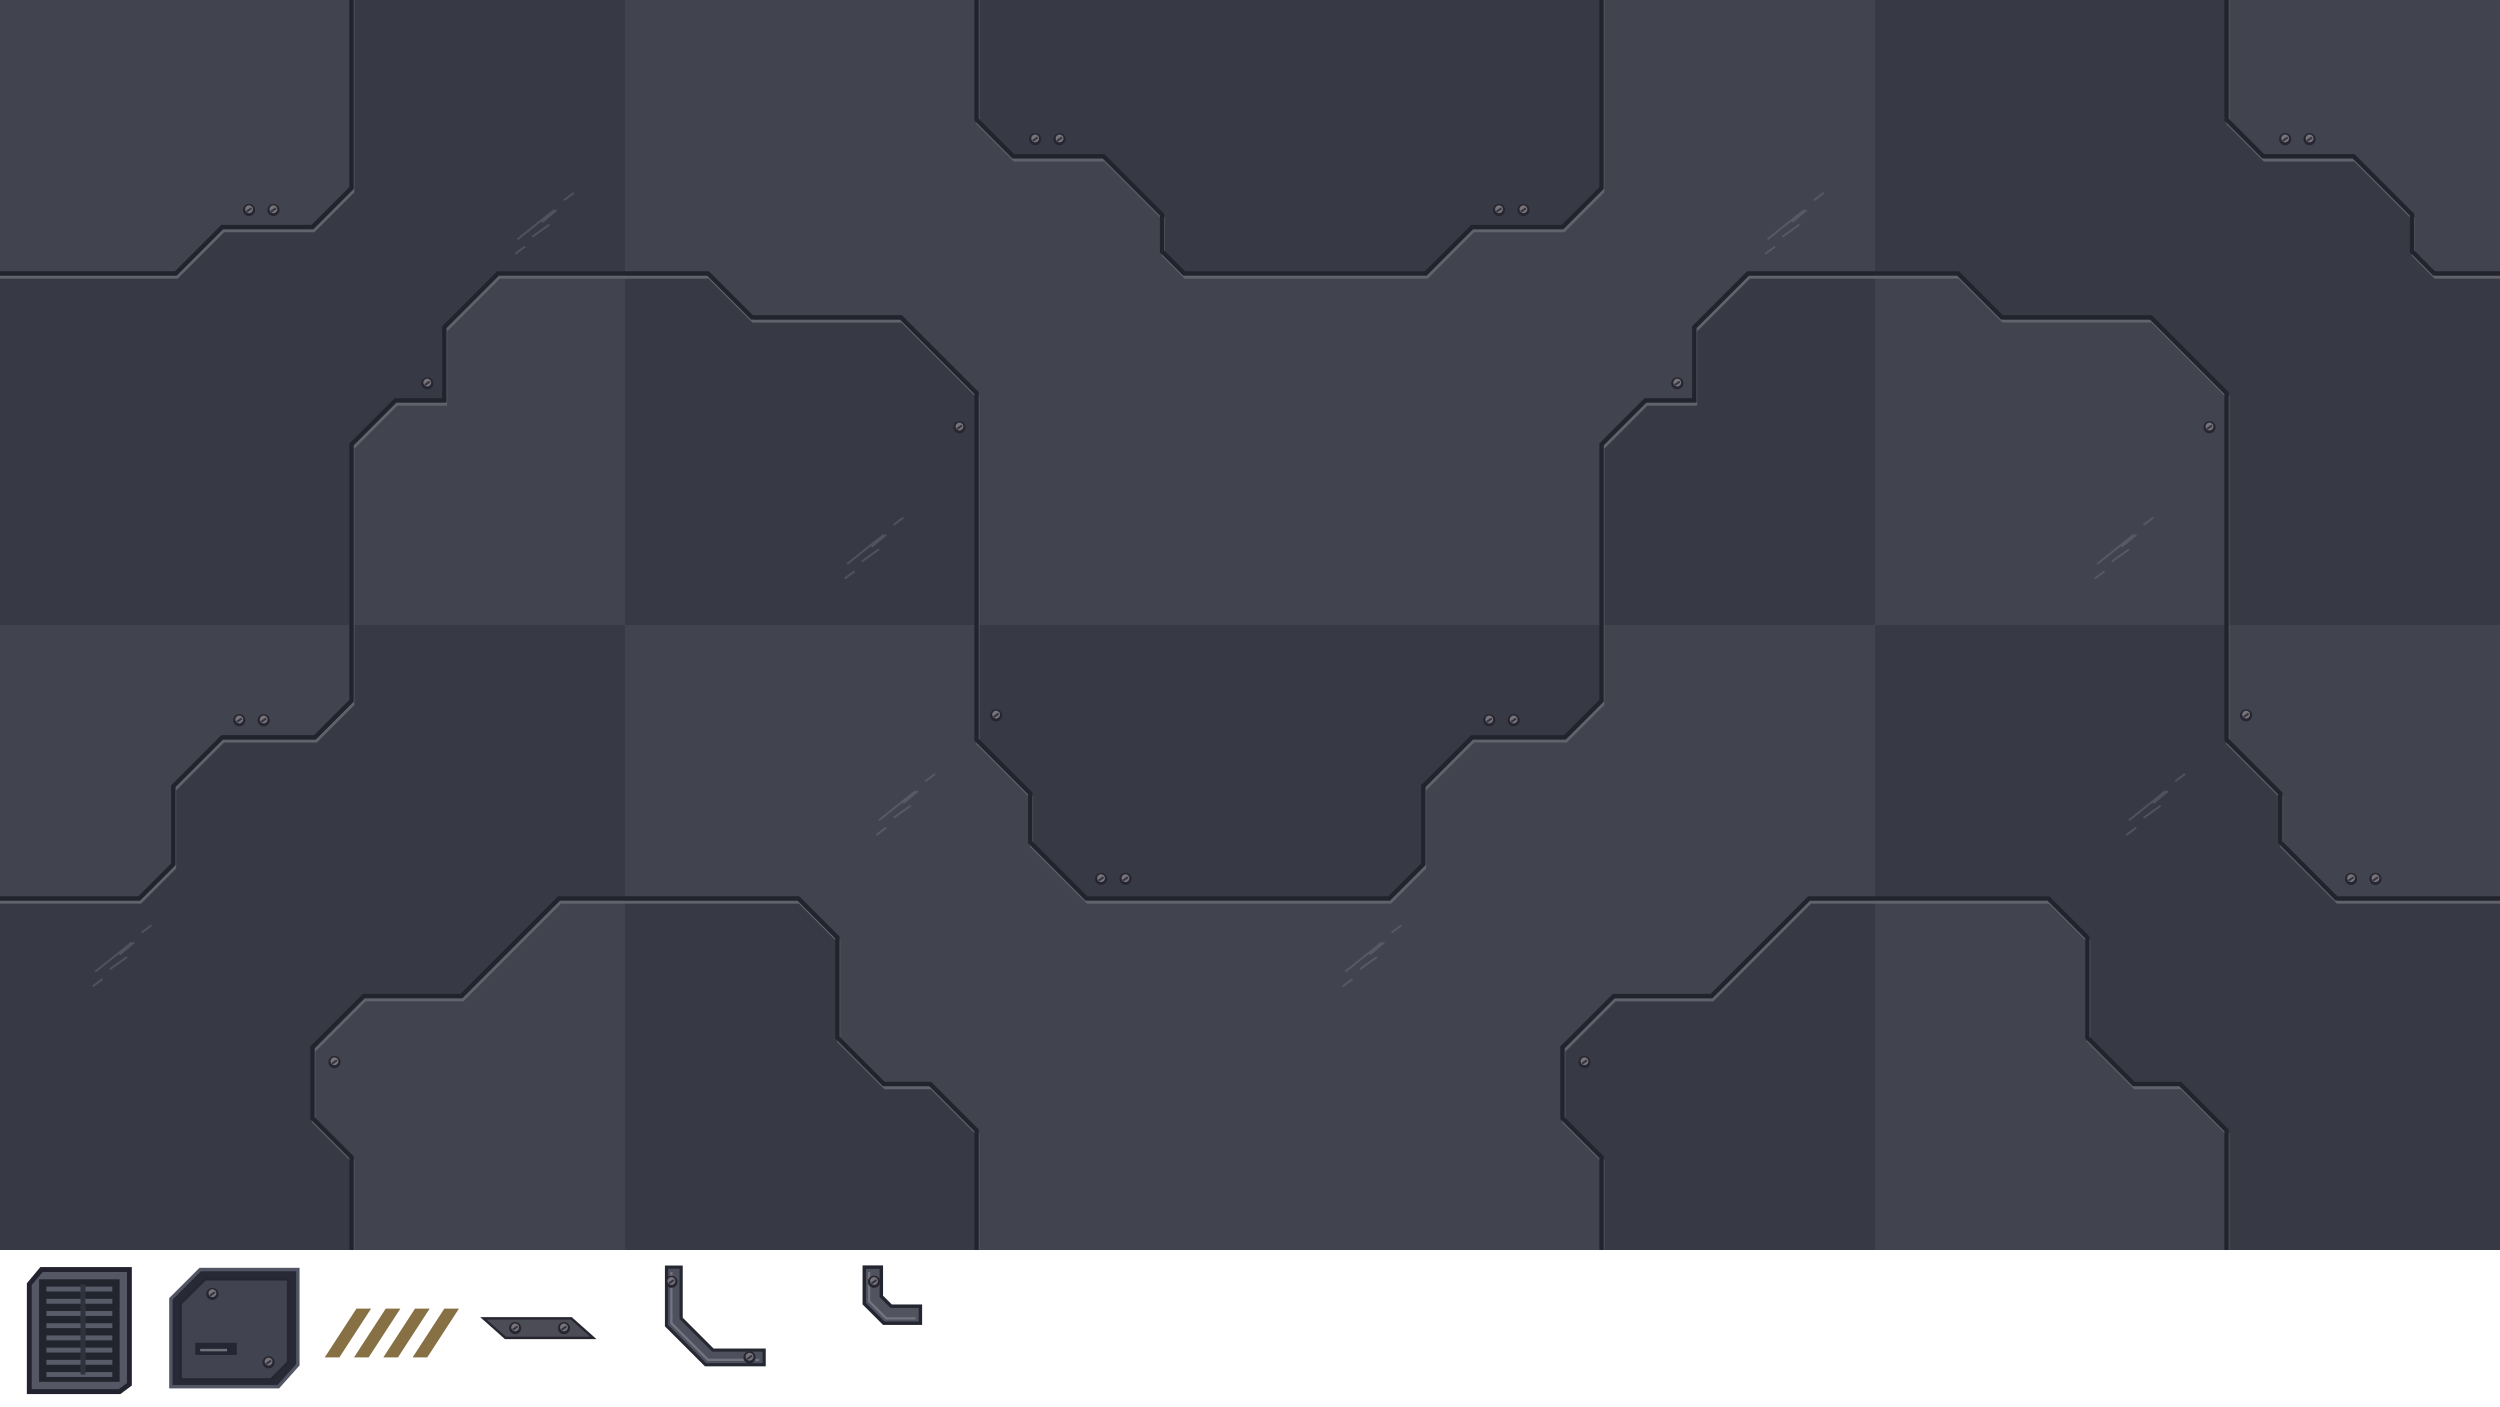
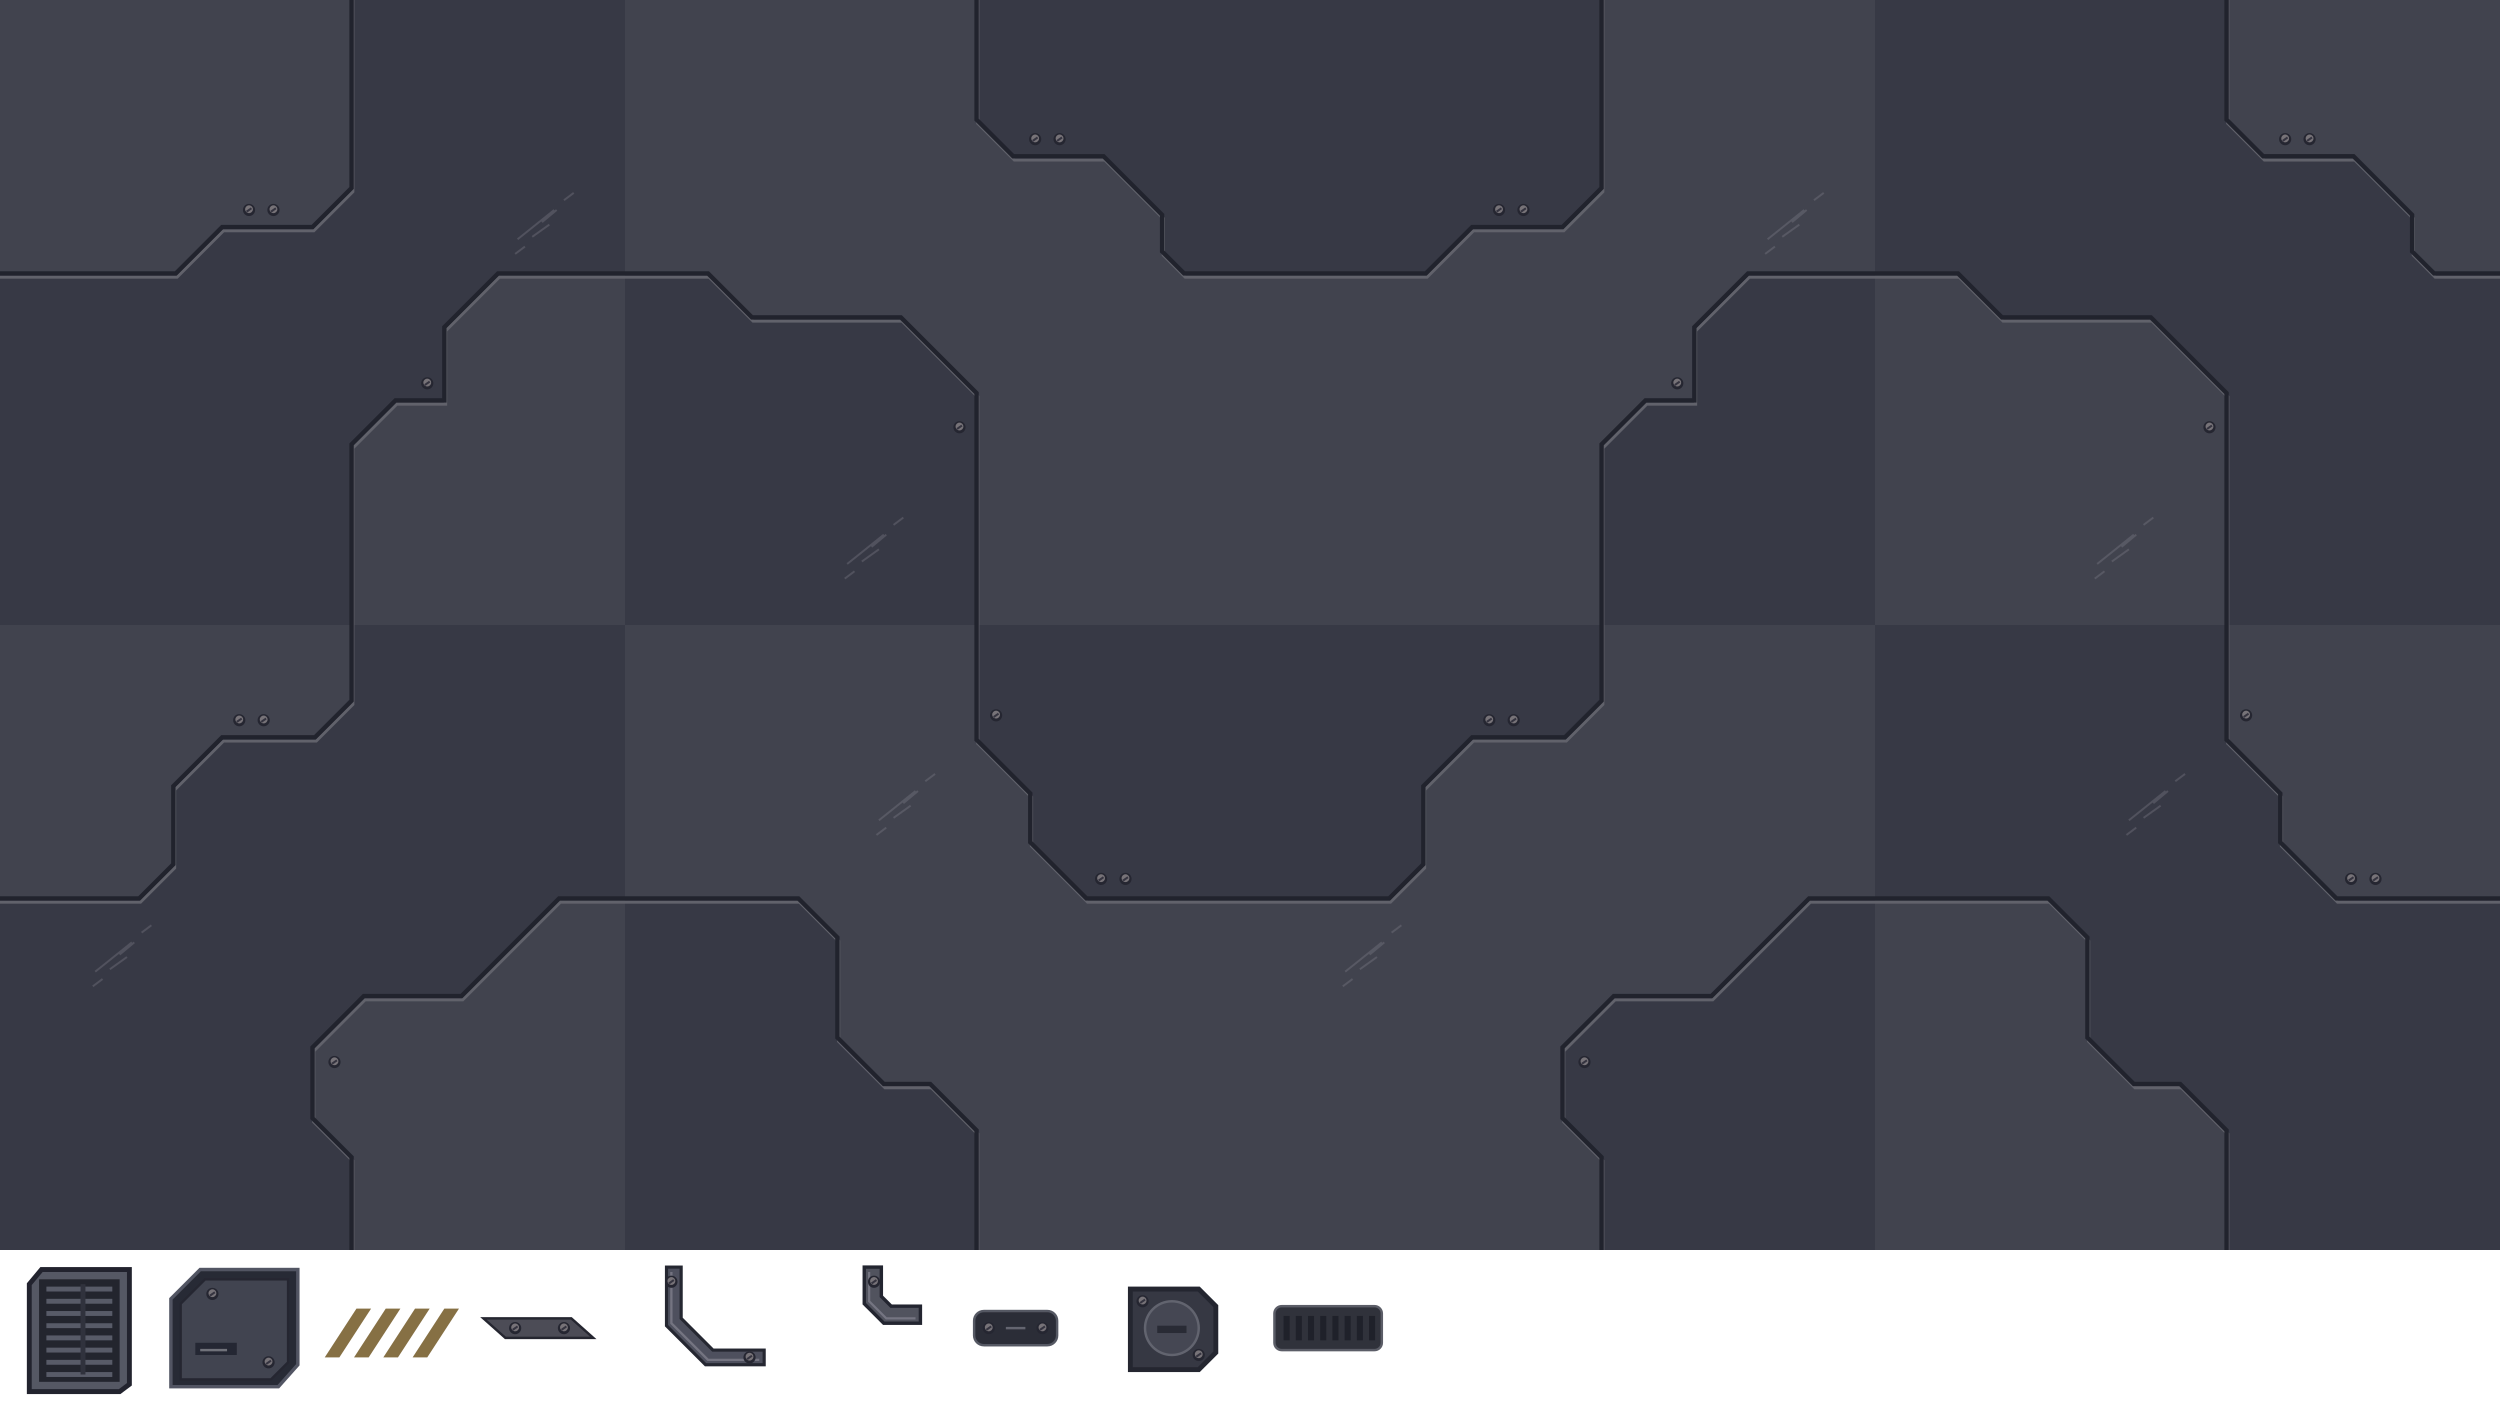
<svg xmlns="http://www.w3.org/2000/svg" xmlns:xlink="http://www.w3.org/1999/xlink" width="1024" height="576" viewBox="0 0 1024 576">
  <defs>
    <g id="pin">
      <circle r="2.5" fill="#252631" />
      <circle cy="-.3" r="1.6" fill="#777378" />
      <path d="m-1 .7 2-1.4" stroke="#353440" stroke-width=".85" />
    </g>
    <g id="pair">
      <use xlink:href="#pin" />
      <use xlink:href="#pin" x="10" />
    </g>
    <g id="wear" fill="none" stroke="#82808b" opacity=".35" stroke-width=".8">
      <path d="m0 12 15-12m-9 11 7-5m-3-1 6-5m3-4 4-3m-24 25 4-3" />
    </g>
    <path id="a" d="M-2 112H72l19-19h37l16-16V-2 M144 258v-76l18-18h20v-30l22-22h54" />
    <path id="b" d="M-2 112h36l18 18h61l31 31v97 M144-2v51l15 15h37l24 24v15l9 9h29" />
    <path id="c" d="M-2 112h59l14-14V66l20-20h38l15-15V-2 M144 258v-40l-16-16v-29l21-21h40l40-40h29" />
    <path id="d" d="M-2 112h73l16 16v41l19 19h19l19 19v51 M144-2v49l22 22v20l23 23h69" />
    <clipPath id="tile">
      <rect width="256" height="256" />
    </clipPath>
    <g id="plate0" clip-path="url(#tile)">
      <rect width="256" height="256" fill="currentColor" />
      <path d="M0 112H72l19-19h37l16-16V0H0Z M144 256v-74l18-18h20v-30l22-22h52v144Z" />
      <use xlink:href="#a" transform="translate(.5 1.5)" fill="none" stroke="#61626b" stroke-width="1.3" />
      <use xlink:href="#a" fill="none" stroke="#21232d" stroke-width="1.8" />
      <use xlink:href="#pair" x="102" y="86" />
      <use xlink:href="#pin" x="175" y="157" />
      <use xlink:href="#wear" x="212" y="86" />
    </g>
    <g id="plate1" clip-path="url(#tile)">
      <rect width="256" height="256" />
      <path d="M0 112h34l18 18h61l31 31v95H0Z M144 0v49l15 15h37l24 24v15l9 9h27V0Z" fill="currentColor" />
      <use xlink:href="#b" transform="translate(.5 1.5)" fill="none" stroke="#61626b" stroke-width="1.3" />
      <use xlink:href="#b" fill="none" stroke="#21232d" stroke-width="1.8" />
      <use xlink:href="#pin" x="137" y="175" />
      <use xlink:href="#pair" x="168" y="57" />
      <use xlink:href="#wear" x="91" y="219" />
    </g>
    <g id="plate2" clip-path="url(#tile)">
      <rect width="256" height="256" fill="currentColor" />
      <path d="M0 112h57l14-14V66l20-20h38l15-15V0H0Z M144 256v-38l-16-16v-29l21-21h40l40-40h27v144Z" />
      <use xlink:href="#c" transform="translate(.5 1.5)" fill="none" stroke="#61626b" stroke-width="1.3" />
      <use xlink:href="#c" fill="none" stroke="#21232d" stroke-width="1.8" />
      <use xlink:href="#pair" x="98" y="39" />
      <use xlink:href="#pin" x="137" y="179" />
      <use xlink:href="#wear" x="39" y="130" />
    </g>
    <g id="plate3" clip-path="url(#tile)">
      <rect width="256" height="256" />
      <path d="M0 112h71l16 16v41l19 19h19l19 19v49H0Z M144 0v47l22 22v20l23 23h67V0Z" fill="currentColor" />
      <use xlink:href="#d" transform="translate(.5 1.5)" fill="none" stroke="#61626b" stroke-width="1.3" />
      <use xlink:href="#d" fill="none" stroke="#21232d" stroke-width="1.8" />
      <use xlink:href="#pin" x="152" y="37" />
      <use xlink:href="#pair" x="195" y="104" />
      <use xlink:href="#wear" x="104" y="68" />
    </g>
  </defs>
  <use xlink:href="#plate0" x="0" y="0" color="#373945" fill="#41434e" />
  <use xlink:href="#plate1" x="256" y="0" color="#373945" fill="#41434e" />
  <use xlink:href="#plate2" x="0" y="256" color="#373945" fill="#41434e" />
  <use xlink:href="#plate3" x="256" y="256" color="#373945" fill="#41434e" />
  <use xlink:href="#plate0" x="512" y="0" color="#41434e" fill="#373945" />
  <use xlink:href="#plate1" x="768" y="0" color="#41434e" fill="#373945" />
  <use xlink:href="#plate2" x="512" y="256" color="#41434e" fill="#373945" />
  <use xlink:href="#plate3" x="768" y="256" color="#41434e" fill="#373945" />
  <g transform="translate(0 512)">
    <path d="M12 14l5-6h36v47l-4 3H12Z" fill="#555864" stroke="#22232e" stroke-width="2" />
    <rect x="16" y="12" width="33" height="42" fill="#23252e" />
    <path d="M19 16h27m-27 5h27m-27 5h27m-27 5h27m-27 5h27m-27 5h27m-27 5h27m-27 5h27" stroke="#585b68" stroke-width="2" />
    <path d="M34 14v37" stroke="#30323d" stroke-width="2" />
  </g>
  <g transform="translate(64 512)">
    <path d="M6 20l12-12h40v39l-8 9H6Z" fill="#272a35" stroke="#525563" stroke-width="1.4" />
    <path d="M10 22l10-10h34v34l-7 7H10Z" fill="#414450" stroke="#252631" />
    <use xlink:href="#pin" x="23" y="18" />
    <use xlink:href="#pin" x="46" y="46" />
    <path d="M16 38h17v5H16Z" fill="#242733" />
    <path d="M18 41h11" stroke="#70727a" />
  </g>
  <g transform="translate(128 512)" fill="#867044">
    <path d="m5 44 13-20h6L11 44zm12 0 13-20h6L23 44zm12 0 13-20h6L35 44zm12 0 13-20h6L47 44z" />
  </g>
  <g transform="translate(192 512)">
    <path d="M6 28h36l9 8H15Z" stroke="#252630" fill="#4c4c56" />
    <use xlink:href="#pin" x="19" y="32" />
    <use xlink:href="#pin" x="39" y="32" />
  </g>
  <g transform="translate(288 544)">
    <path d="M-15-25h6v21L4 9h21v6H1L-15-1Z" fill="#4e505e" stroke="#252731" stroke-width="1.3" />
    <path d="M-13-23v21L2 13h21" fill="none" stroke="#747481" stroke-width=".95" />
    <use xlink:href="#pin" x="-13" y="-19" />
    <use xlink:href="#pin" x="19" y="12" />
  </g>
  <g transform="translate(352 544)">
    <path d="M2-25h7v12l4 4h12v7H10L2-10Z" fill="#51535e" stroke="#232530" stroke-width="1.4" />
    <path d="M4-23v12l7 7h12" fill="none" stroke="#757582" stroke-width=".9" />
    <use xlink:href="#pin" x="6" y="-19" />
  </g>
+   <g transform="translate(416 544)">
+     <rect x="-17" y="-7" width="34" height="14" rx="4" fill="#2b2d37" stroke="#555863" />
+     <use xlink:href="#pin" x="-11" />
+     <use xlink:href="#pin" x="11" />
+     <path d="M-4 0h8" stroke="#646570" />
+   </g>
+   <g transform="translate(480 544)">
+     <path d="M-17-16h28l7 7v19l-7 7h-28Z" fill="#363843" stroke="#242630" stroke-width="2" />
+     <circle r="11" fill="#454753" stroke="#62646f" />
+     <path d="M-6-1h12v3H-6Z" fill="#292b35" />
+     <use xlink:href="#pin" x="-12" y="-11" />
+     <use xlink:href="#pin" x="11" y="11" />
+   </g>
+   <g transform="translate(544 544)">
+     <rect x="-22" y="-9" width="44" height="18" rx="3" fill="#30323b" stroke="#5b5d67" />
+     <path d="M-17-5v10m5-10v10m5-10v10m5-10v10m5-10v10m5-10v10m5-10v10m5-10v10" stroke="#1f212a" stroke-width="2.5" />
+   </g>
</svg>
